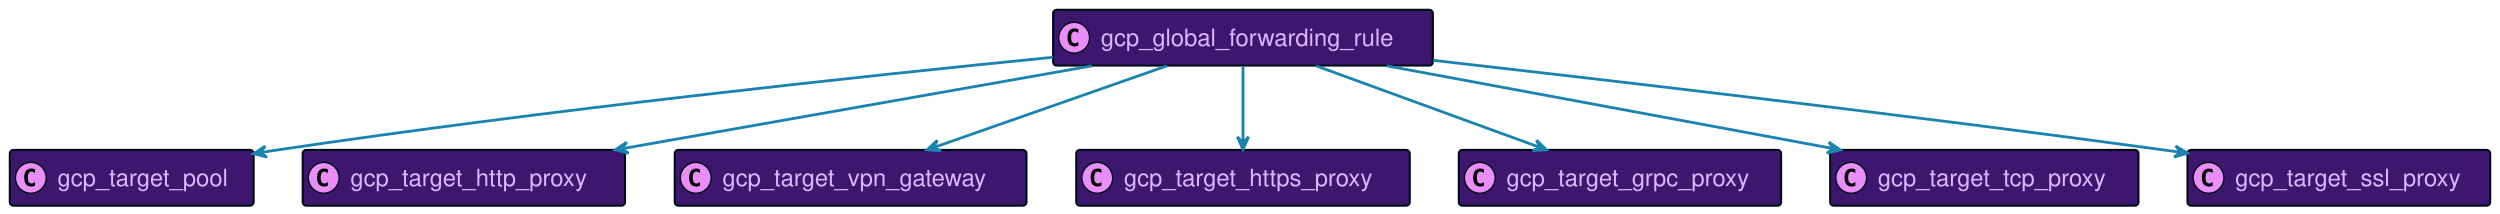
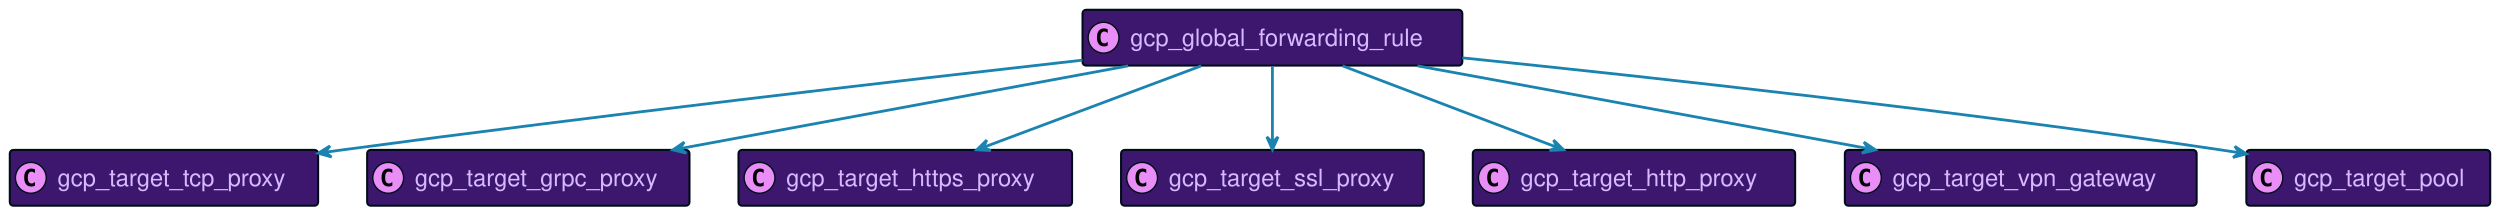
<svg xmlns="http://www.w3.org/2000/svg" xmlns:xlink="http://www.w3.org/1999/xlink" width="1784" height="152" preserveAspectRatio="none" style="width:1784px;height:152px;background:#00000000">
-   <a xlink:actuate="onRequest" xlink:href="#a" xlink:show="new" xlink:title="#gcp_target_pool" xlink:type="simple" target="_top">
-     <rect id="a" width="174" height="39.789" x="7" y="107" fill="#3D176E" rx="2.5" ry="2.5" style="stroke:#000d19;stroke-width:1.5" />
+   <a xlink:actuate="onRequest" xlink:href="#a" xlink:show="new" xlink:title="#gcp_target_tcp_proxy" xlink:type="simple" target="_top">
+     <rect id="a" width="220" height="39.789" x="7" y="107" fill="#3D176E" rx="2.5" ry="2.5" style="stroke:#000d19;stroke-width:1.5" />
    <circle cx="22" cy="126.894" r="11" fill="#E98DF7" style="stroke:#000d19;stroke-width:1" />
    <path d="M24.969 132.535q-.578.297-1.219.438-.64.156-1.344.156-2.5 0-3.828-1.64-1.312-1.657-1.312-4.782t1.312-4.781q1.328-1.657 3.828-1.657.703 0 1.344.157.656.156 1.219.453v2.719q-.625-.579-1.219-.844-.594-.281-1.219-.281-1.343 0-2.031 1.078-.688 1.062-.688 3.156 0 2.094.688 3.172.688 1.062 2.031 1.062.625 0 1.219-.265.594-.281 1.219-.86v2.72Z" />
-     <text x="41" y="132.78" fill="#D9B8FF" font-family="Helvetica" font-size="17" textLength="132">gcp_target_pool</text>
+     <text x="41" y="132.78" fill="#D9B8FF" font-family="Helvetica" font-size="17" textLength="178">gcp_target_tcp_proxy</text>
  </a>
-   <a xlink:actuate="onRequest" xlink:href="#b" xlink:show="new" xlink:title="#gcp_target_http_proxy" xlink:type="simple" target="_top">
-     <rect id="b" width="230" height="39.789" x="216" y="107" fill="#3D176E" rx="2.5" ry="2.5" style="stroke:#000d19;stroke-width:1.5" />
-     <circle cx="231" cy="126.894" r="11" fill="#E98DF7" style="stroke:#000d19;stroke-width:1" />
-     <path d="M233.969 132.535q-.578.297-1.219.438-.64.156-1.344.156-2.5 0-3.828-1.64-1.312-1.657-1.312-4.782t1.312-4.781q1.328-1.657 3.828-1.657.703 0 1.344.157.656.156 1.219.453v2.719q-.625-.579-1.219-.844-.594-.281-1.219-.281-1.344 0-2.031 1.078-.688 1.062-.688 3.156 0 2.094.688 3.172.688 1.062 2.031 1.062.625 0 1.219-.265.594-.281 1.219-.86v2.72Z" />
-     <text x="250" y="132.78" fill="#D9B8FF" font-family="Helvetica" font-size="17" textLength="188">gcp_target_http_proxy</text>
+   <a xlink:actuate="onRequest" xlink:href="#b" xlink:show="new" xlink:title="#gcp_global_forwarding_rule" xlink:type="simple" target="_top">
+     <rect id="b" width="271" height="39.789" x="772.5" y="7" fill="#3D176E" rx="2.5" ry="2.5" style="stroke:#000d19;stroke-width:1.5" />
+     <circle cx="787.5" cy="26.895" r="11" fill="#E98DF7" style="stroke:#000d19;stroke-width:1" />
+     <path d="M790.469 32.535q-.578.297-1.219.438-.64.156-1.344.156-2.5 0-3.828-1.64-1.312-1.657-1.312-4.782t1.312-4.781q1.328-1.656 3.828-1.656.703 0 1.344.156.656.156 1.219.453v2.719q-.625-.578-1.219-.844-.594-.281-1.219-.281-1.343 0-2.031 1.078-.688 1.062-.688 3.156 0 2.094.688 3.172.688 1.062 2.031 1.062.625 0 1.219-.265.594-.281 1.219-.86v2.72Z" />
+     <text x="806.5" y="32.78" fill="#D9B8FF" font-family="Helvetica" font-size="17" textLength="229">gcp_global_forwarding_rule</text>
  </a>
-   <a xlink:actuate="onRequest" xlink:href="#c" xlink:show="new" xlink:title="#gcp_target_vpn_gateway" xlink:type="simple" target="_top">
-     <rect id="c" width="251" height="39.789" x="481.5" y="107" fill="#3D176E" rx="2.5" ry="2.5" style="stroke:#000d19;stroke-width:1.5" />
-     <circle cx="496.5" cy="126.894" r="11" fill="#E98DF7" style="stroke:#000d19;stroke-width:1" />
-     <path d="M499.469 132.535q-.578.297-1.219.438-.64.156-1.344.156-2.5 0-3.828-1.64-1.312-1.657-1.312-4.782t1.312-4.781q1.328-1.657 3.828-1.657.703 0 1.344.157.656.156 1.219.453v2.719q-.625-.579-1.219-.844-.594-.281-1.219-.281-1.344 0-2.031 1.078-.688 1.062-.688 3.156 0 2.094.688 3.172.688 1.062 2.031 1.062.625 0 1.219-.265.594-.281 1.219-.86v2.72Z" />
-     <text x="515.5" y="132.78" fill="#D9B8FF" font-family="Helvetica" font-size="17" textLength="209">gcp_target_vpn_gateway</text>
+   <a xlink:actuate="onRequest" xlink:href="#c" xlink:show="new" xlink:title="#gcp_target_grpc_proxy" xlink:type="simple" target="_top">
+     <rect id="c" width="230" height="39.789" x="262" y="107" fill="#3D176E" rx="2.5" ry="2.5" style="stroke:#000d19;stroke-width:1.5" />
+     <circle cx="277" cy="126.894" r="11" fill="#E98DF7" style="stroke:#000d19;stroke-width:1" />
+     <path d="M279.969 132.535q-.578.297-1.219.438-.64.156-1.344.156-2.5 0-3.828-1.64-1.312-1.657-1.312-4.782t1.312-4.781q1.328-1.657 3.828-1.657.703 0 1.344.157.656.156 1.219.453v2.719q-.625-.579-1.219-.844-.594-.281-1.219-.281-1.344 0-2.031 1.078-.688 1.062-.688 3.156 0 2.094.688 3.172.688 1.062 2.031 1.062.625 0 1.219-.265.594-.281 1.219-.86v2.72Z" />
+     <text x="296" y="132.78" fill="#D9B8FF" font-family="Helvetica" font-size="17" textLength="188">gcp_target_grpc_proxy</text>
  </a>
  <a xlink:actuate="onRequest" xlink:href="#d" xlink:show="new" xlink:title="#gcp_target_https_proxy" xlink:type="simple" target="_top">
-     <rect id="d" width="238" height="39.789" x="768" y="107" fill="#3D176E" rx="2.5" ry="2.5" style="stroke:#000d19;stroke-width:1.5" />
-     <circle cx="783" cy="126.894" r="11" fill="#E98DF7" style="stroke:#000d19;stroke-width:1" />
-     <path d="M785.969 132.535q-.578.297-1.219.438-.64.156-1.344.156-2.5 0-3.828-1.64-1.312-1.657-1.312-4.782t1.312-4.781q1.328-1.657 3.828-1.657.703 0 1.344.157.656.156 1.219.453v2.719q-.625-.579-1.219-.844-.594-.281-1.219-.281-1.343 0-2.031 1.078-.688 1.062-.688 3.156 0 2.094.688 3.172.688 1.062 2.031 1.062.625 0 1.219-.265.594-.281 1.219-.86v2.72Z" />
-     <text x="802" y="132.78" fill="#D9B8FF" font-family="Helvetica" font-size="17" textLength="196">gcp_target_https_proxy</text>
+     <rect id="d" width="238" height="39.789" x="527" y="107" fill="#3D176E" rx="2.5" ry="2.5" style="stroke:#000d19;stroke-width:1.5" />
+     <circle cx="542" cy="126.894" r="11" fill="#E98DF7" style="stroke:#000d19;stroke-width:1" />
+     <path d="M544.969 132.535q-.578.297-1.219.438-.64.156-1.344.156-2.5 0-3.828-1.64-1.312-1.657-1.312-4.782t1.312-4.781q1.328-1.657 3.828-1.657.703 0 1.344.157.656.156 1.219.453v2.719q-.625-.579-1.219-.844-.594-.281-1.219-.281-1.343 0-2.031 1.078-.688 1.062-.688 3.156 0 2.094.688 3.172.688 1.062 2.031 1.062.625 0 1.219-.265.594-.281 1.219-.86v2.72Z" />
+     <text x="561" y="132.78" fill="#D9B8FF" font-family="Helvetica" font-size="17" textLength="196">gcp_target_https_proxy</text>
  </a>
-   <a xlink:actuate="onRequest" xlink:href="#e" xlink:show="new" xlink:title="#gcp_target_grpc_proxy" xlink:type="simple" target="_top">
-     <rect id="e" width="230" height="39.789" x="1041" y="107" fill="#3D176E" rx="2.5" ry="2.5" style="stroke:#000d19;stroke-width:1.5" />
-     <circle cx="1056" cy="126.894" r="11" fill="#E98DF7" style="stroke:#000d19;stroke-width:1" />
-     <path d="M1058.969 132.535q-.578.297-1.219.438-.64.156-1.344.156-2.5 0-3.828-1.64-1.312-1.657-1.312-4.782t1.312-4.781q1.328-1.657 3.828-1.657.703 0 1.344.157.656.156 1.219.453v2.719q-.625-.579-1.219-.844-.594-.281-1.219-.281-1.343 0-2.031 1.078-.688 1.062-.688 3.156 0 2.094.688 3.172.688 1.062 2.031 1.062.625 0 1.219-.265.594-.281 1.219-.86v2.72Z" />
-     <text x="1075" y="132.78" fill="#D9B8FF" font-family="Helvetica" font-size="17" textLength="188">gcp_target_grpc_proxy</text>
+   <a xlink:actuate="onRequest" xlink:href="#e" xlink:show="new" xlink:title="#gcp_target_ssl_proxy" xlink:type="simple" target="_top">
+     <rect id="e" width="216" height="39.789" x="800" y="107" fill="#3D176E" rx="2.5" ry="2.5" style="stroke:#000d19;stroke-width:1.5" />
+     <circle cx="815" cy="126.894" r="11" fill="#E98DF7" style="stroke:#000d19;stroke-width:1" />
+     <path d="M817.969 132.535q-.578.297-1.219.438-.64.156-1.344.156-2.5 0-3.828-1.64-1.312-1.657-1.312-4.782t1.312-4.781q1.328-1.657 3.828-1.657.703 0 1.344.157.656.156 1.219.453v2.719q-.625-.579-1.219-.844-.594-.281-1.219-.281-1.343 0-2.031 1.078-.688 1.062-.688 3.156 0 2.094.688 3.172.688 1.062 2.031 1.062.625 0 1.219-.265.594-.281 1.219-.86v2.72Z" />
+     <text x="834" y="132.78" fill="#D9B8FF" font-family="Helvetica" font-size="17" textLength="174">gcp_target_ssl_proxy</text>
  </a>
-   <a xlink:actuate="onRequest" xlink:href="#f" xlink:show="new" xlink:title="#gcp_global_forwarding_rule" xlink:type="simple" target="_top">
-     <rect id="f" width="271" height="39.789" x="751.5" y="7" fill="#3D176E" rx="2.5" ry="2.5" style="stroke:#000d19;stroke-width:1.5" />
-     <circle cx="766.5" cy="26.895" r="11" fill="#E98DF7" style="stroke:#000d19;stroke-width:1" />
-     <path d="M769.469 32.535q-.578.297-1.219.438-.64.156-1.344.156-2.5 0-3.828-1.64-1.312-1.657-1.312-4.782t1.312-4.781q1.328-1.656 3.828-1.656.703 0 1.344.156.656.156 1.219.453v2.719q-.625-.578-1.219-.844-.594-.281-1.219-.281-1.343 0-2.031 1.078-.688 1.062-.688 3.156 0 2.094.688 3.172.688 1.062 2.031 1.062.625 0 1.219-.265.594-.281 1.219-.86v2.72Z" />
-     <text x="785.5" y="32.78" fill="#D9B8FF" font-family="Helvetica" font-size="17" textLength="229">gcp_global_forwarding_rule</text>
+   <a xlink:actuate="onRequest" xlink:href="#f" xlink:show="new" xlink:title="#gcp_target_http_proxy" xlink:type="simple" target="_top">
+     <rect id="f" width="230" height="39.789" x="1051" y="107" fill="#3D176E" rx="2.5" ry="2.5" style="stroke:#000d19;stroke-width:1.5" />
+     <circle cx="1066" cy="126.894" r="11" fill="#E98DF7" style="stroke:#000d19;stroke-width:1" />
+     <path d="M1068.969 132.535q-.578.297-1.219.438-.64.156-1.344.156-2.5 0-3.828-1.64-1.312-1.657-1.312-4.782t1.312-4.781q1.328-1.657 3.828-1.657.703 0 1.344.157.656.156 1.219.453v2.719q-.625-.579-1.219-.844-.594-.281-1.219-.281-1.343 0-2.031 1.078-.688 1.062-.688 3.156 0 2.094.688 3.172.688 1.062 2.031 1.062.625 0 1.219-.265.594-.281 1.219-.86v2.72Z" />
+     <text x="1085" y="132.78" fill="#D9B8FF" font-family="Helvetica" font-size="17" textLength="188">gcp_target_http_proxy</text>
  </a>
-   <a xlink:actuate="onRequest" xlink:href="#g" xlink:show="new" xlink:title="#gcp_target_tcp_proxy" xlink:type="simple" target="_top">
-     <rect id="g" width="220" height="39.789" x="1306" y="107" fill="#3D176E" rx="2.5" ry="2.5" style="stroke:#000d19;stroke-width:1.5" />
-     <circle cx="1321" cy="126.894" r="11" fill="#E98DF7" style="stroke:#000d19;stroke-width:1" />
-     <path d="M1323.969 132.535q-.578.297-1.219.438-.64.156-1.344.156-2.5 0-3.828-1.64-1.312-1.657-1.312-4.782t1.312-4.781q1.328-1.657 3.828-1.657.703 0 1.344.157.656.156 1.219.453v2.719q-.625-.579-1.219-.844-.594-.281-1.219-.281-1.343 0-2.031 1.078-.688 1.062-.688 3.156 0 2.094.688 3.172.688 1.062 2.031 1.062.625 0 1.219-.265.594-.281 1.219-.86v2.72Z" />
-     <text x="1340" y="132.78" fill="#D9B8FF" font-family="Helvetica" font-size="17" textLength="178">gcp_target_tcp_proxy</text>
+   <a xlink:actuate="onRequest" xlink:href="#g" xlink:show="new" xlink:title="#gcp_target_vpn_gateway" xlink:type="simple" target="_top">
+     <rect id="g" width="251" height="39.789" x="1316.5" y="107" fill="#3D176E" rx="2.5" ry="2.5" style="stroke:#000d19;stroke-width:1.5" />
+     <circle cx="1331.5" cy="126.894" r="11" fill="#E98DF7" style="stroke:#000d19;stroke-width:1" />
+     <path d="M1334.469 132.535q-.578.297-1.219.438-.64.156-1.344.156-2.5 0-3.828-1.64-1.312-1.657-1.312-4.782t1.312-4.781q1.328-1.657 3.828-1.657.703 0 1.344.157.656.156 1.219.453v2.719q-.625-.579-1.219-.844-.594-.281-1.219-.281-1.343 0-2.031 1.078-.688 1.062-.688 3.156 0 2.094.688 3.172.688 1.062 2.031 1.062.625 0 1.219-.265.594-.281 1.219-.86v2.72Z" />
+     <text x="1350.5" y="132.78" fill="#D9B8FF" font-family="Helvetica" font-size="17" textLength="209">gcp_target_vpn_gateway</text>
  </a>
-   <a xlink:actuate="onRequest" xlink:href="#h" xlink:show="new" xlink:title="#gcp_target_ssl_proxy" xlink:type="simple" target="_top">
-     <rect id="h" width="216" height="39.789" x="1561" y="107" fill="#3D176E" rx="2.5" ry="2.5" style="stroke:#000d19;stroke-width:1.5" />
-     <circle cx="1576" cy="126.894" r="11" fill="#E98DF7" style="stroke:#000d19;stroke-width:1" />
-     <path d="M1578.969 132.535q-.578.297-1.219.438-.64.156-1.344.156-2.5 0-3.828-1.64-1.312-1.657-1.312-4.782t1.312-4.781q1.328-1.657 3.828-1.657.703 0 1.344.157.656.156 1.219.453v2.719q-.625-.579-1.219-.844-.594-.281-1.219-.281-1.343 0-2.031 1.078-.688 1.062-.688 3.156 0 2.094.688 3.172.688 1.062 2.031 1.062.625 0 1.219-.265.594-.281 1.219-.86v2.72Z" />
-     <text x="1595" y="132.78" fill="#D9B8FF" font-family="Helvetica" font-size="17" textLength="174">gcp_target_ssl_proxy</text>
+   <a xlink:actuate="onRequest" xlink:href="#h" xlink:show="new" xlink:title="#gcp_target_pool" xlink:type="simple" target="_top">
+     <rect id="h" width="174" height="39.789" x="1603" y="107" fill="#3D176E" rx="2.5" ry="2.5" style="stroke:#000d19;stroke-width:1.5" />
+     <circle cx="1618" cy="126.894" r="11" fill="#E98DF7" style="stroke:#000d19;stroke-width:1" />
+     <path d="M1620.969 132.535q-.578.297-1.219.438-.64.156-1.344.156-2.5 0-3.828-1.64-1.312-1.657-1.312-4.782t1.312-4.781q1.328-1.657 3.828-1.657.703 0 1.344.157.656.156 1.219.453v2.719q-.625-.579-1.219-.844-.594-.281-1.219-.281-1.343 0-2.031 1.078-.688 1.062-.688 3.156 0 2.094.688 3.172.688 1.062 2.031 1.062.625 0 1.219-.265.594-.281 1.219-.86v2.72Z" />
+     <text x="1637" y="132.78" fill="#D9B8FF" font-family="Helvetica" font-size="17" textLength="132">gcp_target_pool</text>
  </a>
-   <path fill="none" d="M779.14 47.01c-96.33 16.98-236.95 41.77-334.89 59.03" style="stroke:#1a83af;stroke-width:2" />
-   <path fill="#1A83AF" d="m439.04 106.96 9.553 2.394-4.627-3.253 3.253-4.628-8.179 5.487z" style="stroke:#1a83af;stroke-width:2" />
-   <path fill="none" d="M832.68 47.01c-47.66 16.68-116.86 40.9-166.04 58.12" style="stroke:#1a83af;stroke-width:2" />
-   <path fill="#1A83AF" d="m661.65 106.87 9.815.816-5.094-2.461 2.461-5.094-7.182 6.739z" style="stroke:#1a83af;stroke-width:2" />
-   <path fill="none" d="M751.34 40.86C612.13 54.69 389.45 78.57 198 107c-3.89.58-7.86 1.19-11.87 1.83" style="stroke:#1a83af;stroke-width:2" />
-   <path fill="#1A83AF" d="m181.03 109.66 9.524 2.51-4.588-3.309 3.31-4.588-8.246 5.387z" style="stroke:#1a83af;stroke-width:2" />
-   <path fill="none" d="M939.18 47.01c45.8 16.68 112.27 40.9 159.52 58.12" style="stroke:#1a83af;stroke-width:2" />
-   <path fill="#1A83AF" d="m1103.5 106.87-7.084-6.842 2.387 5.129-5.129 2.387 9.826-.674z" style="stroke:#1a83af;stroke-width:2" />
-   <path fill="none" d="M989.62 47.01c91.66 16.98 225.45 41.77 318.63 59.03" style="stroke:#1a83af;stroke-width:2" />
-   <path fill="#1A83AF" d="m1313.21 106.96-8.132-5.556 3.214 4.655-4.655 3.214 9.573-2.313z" style="stroke:#1a83af;stroke-width:2" />
-   <path fill="none" d="M887 47.36v54.3" style="stroke:#1a83af;stroke-width:2" />
-   <path fill="#1A83AF" d="m887 106.68 4-9-4 4-4-4 4 9z" style="stroke:#1a83af;stroke-width:2" />
-   <path fill="none" d="M1022.74 43.07C1155.7 58.13 1364 82.5 1544 107c3.9.53 7.87 1.08 11.87 1.64" style="stroke:#1a83af;stroke-width:2" />
-   <path fill="#1A83AF" d="m1560.96 109.36-8.352-5.22 3.401 4.52-4.52 3.402 9.471-2.702z" style="stroke:#1a83af;stroke-width:2" />
+   <path fill="none" d="M804.99 47.01c-92 16.98-226.3 41.77-319.83 59.03" style="stroke:#1a83af;stroke-width:2" />
+   <path fill="#1A83AF" d="m480.18 106.96 9.573 2.313-4.655-3.214 3.214-4.655-8.132 5.556z" style="stroke:#1a83af;stroke-width:2" />
+   <path fill="none" d="M1011.59 47.01c92.52 16.98 227.58 41.77 321.64 59.03" style="stroke:#1a83af;stroke-width:2" />
+   <path fill="#1A83AF" d="m1338.24 106.96-8.135-5.552 3.216 4.654-4.653 3.216 9.572-2.318z" style="stroke:#1a83af;stroke-width:2" />
+   <path fill="none" d="M857.17 47.01c-44.51 16.65-109.08 40.8-155.08 58.01" style="stroke:#1a83af;stroke-width:2" />
+   <path fill="#1A83AF" d="m697.13 106.87 9.832.585-5.15-2.34 2.34-5.15-7.022 6.905z" style="stroke:#1a83af;stroke-width:2" />
+   <path fill="none" d="M1043.52 41.28C1180.43 55.3 1397.87 79.18 1585 107c4.21.63 8.52 1.29 12.86 1.99" style="stroke:#1a83af;stroke-width:2" />
+   <path fill="#1A83AF" d="m1602.98 109.82-8.245-5.387 3.31 4.588-4.589 3.31 9.524-2.511z" style="stroke:#1a83af;stroke-width:2" />
+   <path fill="none" d="M772.41 42.92C638.11 57.99 426.66 82.48 244 107c-3.88.52-7.83 1.06-11.82 1.61" style="stroke:#1a83af;stroke-width:2" />
+   <path fill="#1A83AF" d="m227.11 109.32 9.464 2.725-4.511-3.412 3.412-4.512-8.365 5.199z" style="stroke:#1a83af;stroke-width:2" />
+   <path fill="none" d="M908 47.36v54.3" style="stroke:#1a83af;stroke-width:2" />
+   <path fill="#1A83AF" d="m908 106.68 4-9-4 4-4-4 4 9z" style="stroke:#1a83af;stroke-width:2" />
+   <path fill="none" d="M958.05 47.01c43.83 16.65 107.42 40.8 152.72 58.01" style="stroke:#1a83af;stroke-width:2" />
+   <path fill="#1A83AF" d="m1115.65 106.87-6.979-6.95 2.309 5.165-5.165 2.308 9.835-.523z" style="stroke:#1a83af;stroke-width:2" />
</svg>
